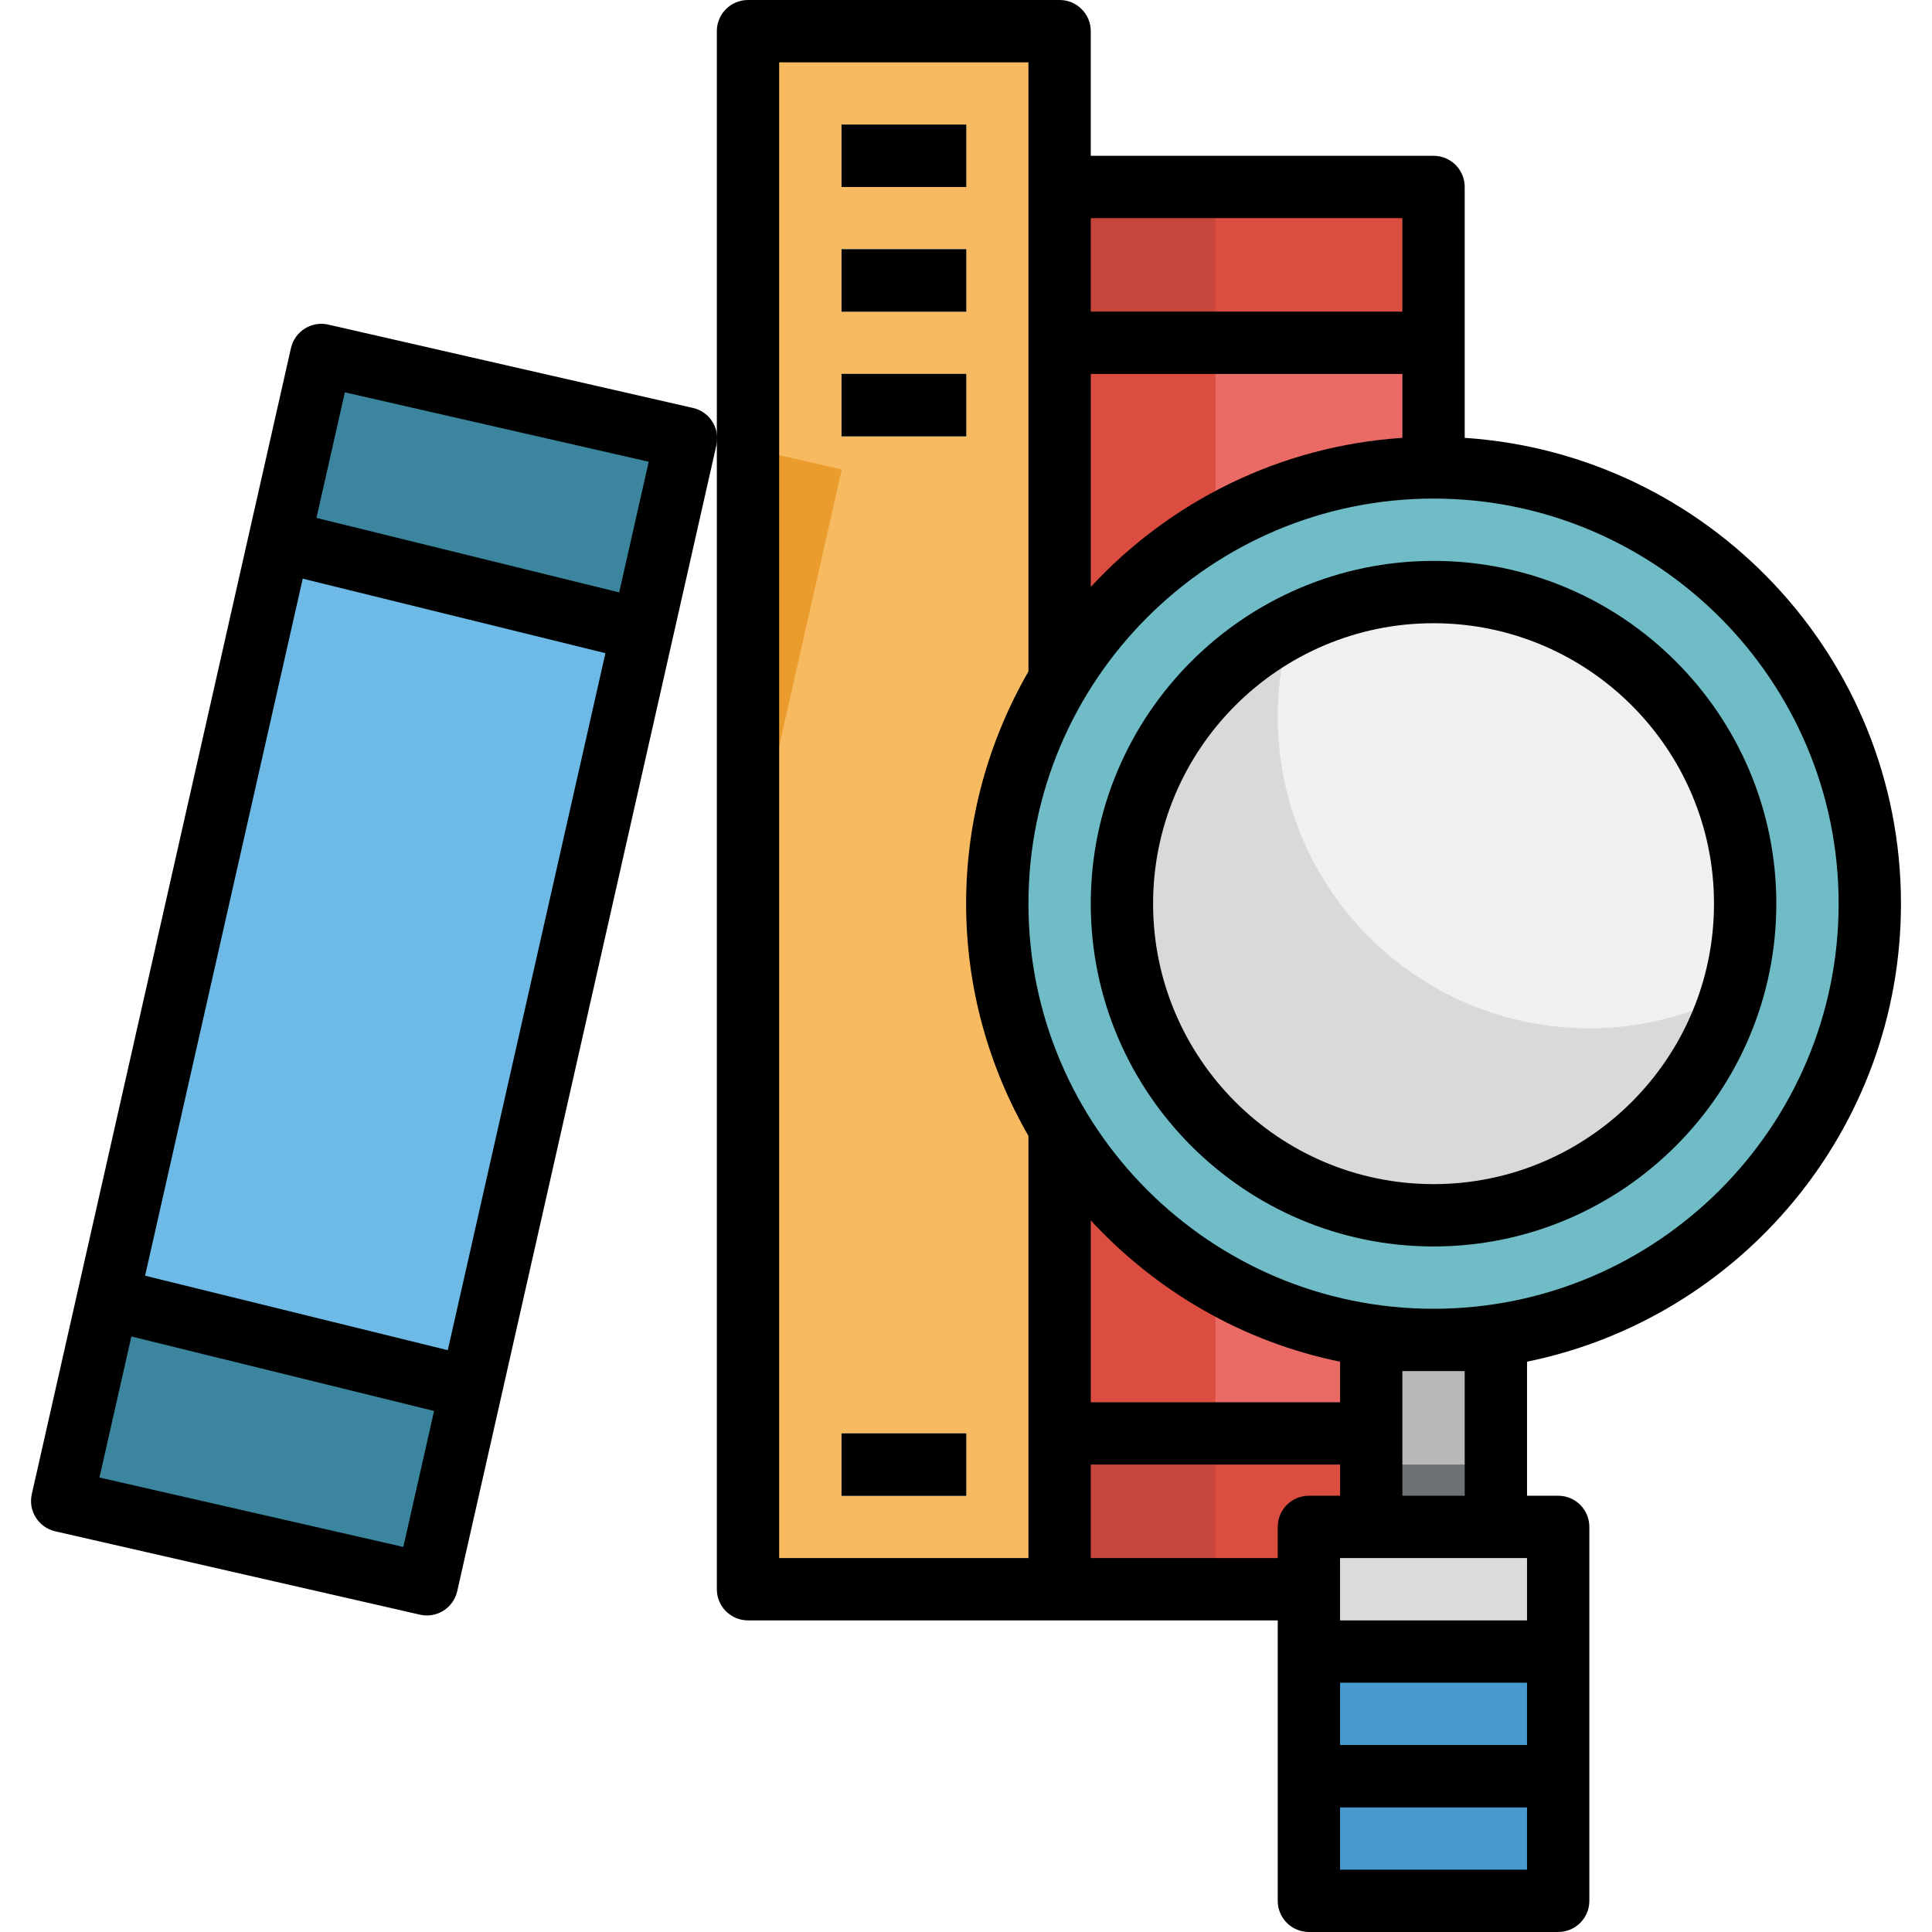
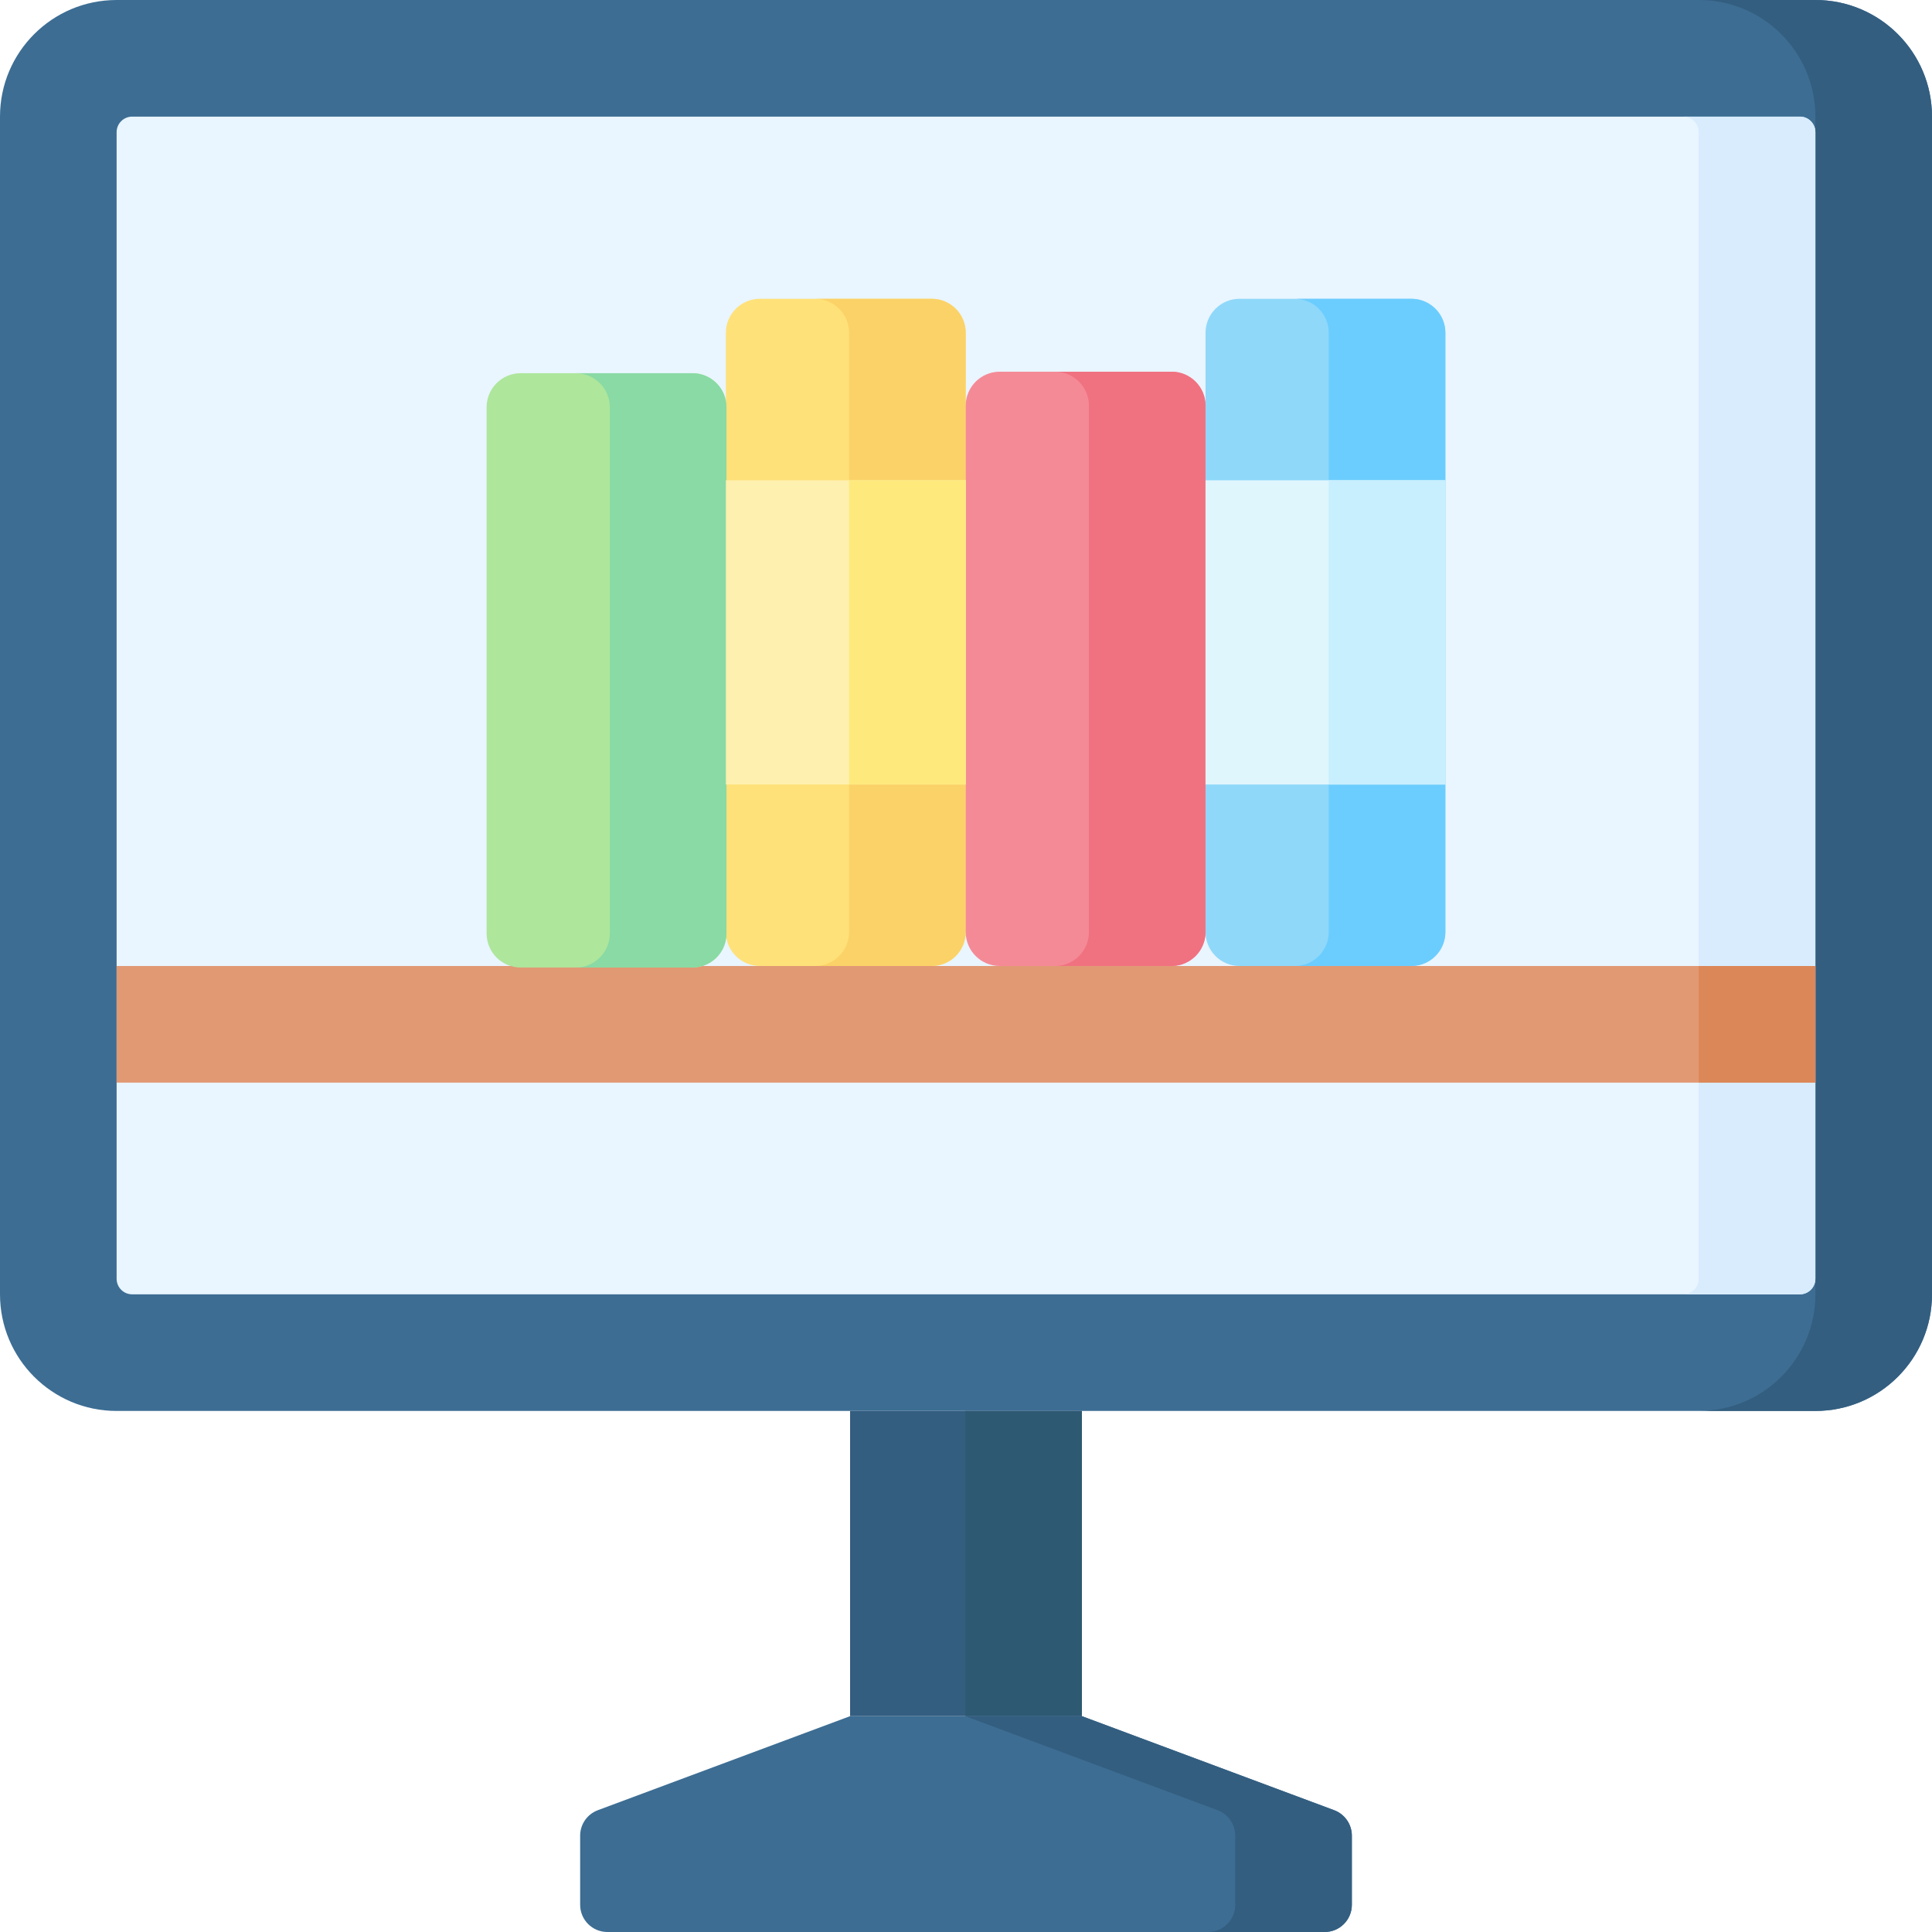
- <svg xmlns="http://www.w3.org/2000/svg" version="1.1" id="Capa_1" x="0px" y="0px" viewBox="0 0 512 512" style="enable-background:new 0 0 512 512;" xml:space="preserve">
-   <polyline style="fill:#EA6B65;" points="280.815,49.548 280.807,421.161 363.388,421.161 379.904,421.161 379.904,133.161   379.904,49.548 280.815,49.548 " />
-   <polygon style="fill:#6CBAE5;" points="113.111,419.857 16.483,397.774 85.165,94.068 181.785,116.15 " />
-   <polyline style="fill:#F7BA61;" points="280.807,421.161 198.226,421.161 198.226,8.258 280.807,8.258 280.807,181.677   280.807,297.29 280.807,421.161 355.13,421.161 " />
+ <svg xmlns="http://www.w3.org/2000/svg" id="Capa_1" enable-background="new 0 0 512 512" height="512" viewBox="0 0 512 512" width="512">
  <g>
-     <rect x="223.017" y="379.871" style="fill:#277BAA;" width="33.032" height="16.516" />
-     <rect x="223.017" y="33.032" style="fill:#277BAA;" width="33.032" height="16.516" />
-     <rect x="223.017" y="66.065" style="fill:#277BAA;" width="33.032" height="16.516" />
-     <rect x="223.017" y="99.097" style="fill:#277BAA;" width="33.032" height="16.516" />
+     <path d="m481.095 373.916h-450.19c-17.068 0-30.905-13.837-30.905-30.905v-312.106c0-17.068 13.837-30.905 30.905-30.905h450.189c17.069 0 30.906 13.837 30.906 30.905v312.105c0 17.069-13.837 30.906-30.905 30.906z" fill="#3d6d93" />
+     <path d="m481.095 0h-30.905c17.069 0 30.905 13.837 30.905 30.905v312.105c0 17.069-13.837 30.905-30.905 30.905h30.905c17.069 0 30.905-13.837 30.905-30.905v-312.105c0-17.068-13.837-30.905-30.905-30.905z" fill="#335e80" />
+     <path d="m30.905 338.89v-303.864c0-2.276 1.845-4.121 4.121-4.121h441.948c2.276 0 4.121 1.845 4.121 4.121v303.864c0 2.276-1.845 4.121-4.121 4.121h-441.948c-2.276 0-4.121-1.845-4.121-4.121z" fill="#e9f5ff" />
+     <path d="m476.974 30.905h-30.905c2.276 0 4.121 1.845 4.121 4.121v303.864c0 2.276-1.845 4.121-4.121 4.121h30.905c2.276 0 4.121-1.845 4.121-4.121v-303.864c0-2.276-1.845-4.121-4.121-4.121z" fill="#d8ecfe" />
+     <g>
+       <g>
+         <path d="m30.905 256h450.189v30.905h-450.189z" fill="#e19974" />
+       </g>
+       <path d="m450.189 256h30.905v30.905h-30.905z" fill="#dc8758" />
+       <g>
+         <path d="m246.908 256h-45.527c-4.979 0-9.015-4.036-9.015-9.015v-158.785c0-4.979 4.036-9.015 9.015-9.015h45.527c4.979 0 9.015 4.036 9.015 9.015v158.785c.001 4.979-4.036 9.015-9.015 9.015z" fill="#ffe179" />
+         <path d="m246.908 79.185h-30.905c4.979 0 9.015 4.036 9.015 9.015v158.785c0 4.979-4.036 9.015-9.015 9.015h30.905c4.979 0 9.015-4.036 9.015-9.015v-158.785c.001-4.979-4.036-9.015-9.015-9.015z" fill="#fbd268" />
+         <path d="m310.465 256h-45.527c-4.979 0-9.015-4.036-9.015-9.015v-139.467c0-4.979 4.036-9.015 9.015-9.015h45.527c4.979 0 9.015 4.036 9.015 9.015v139.466c.001 4.98-4.036 9.016-9.015 9.016z" fill="#f58a97" />
+         <path d="m310.465 98.503h-30.905c4.979 0 9.015 4.036 9.015 9.015v139.466c0 4.979-4.036 9.015-9.015 9.015h30.905c4.979 0 9.015-4.036 9.015-9.015v-139.466c.001-4.979-4.036-9.015-9.015-9.015z" fill="#f07281" />
+         <path d="m183.504 256.4h-45.527c-4.979 0-9.015-4.036-9.015-9.015v-139.467c0-4.979 4.036-9.015 9.015-9.015h45.527c4.979 0 9.015 4.036 9.015 9.015v139.466c0 4.98-4.036 9.016-9.015 9.016z" fill="#aee69c" />
+         <path d="m183.504 98.903h-30.905c4.979 0 9.015 4.036 9.015 9.015v139.466c0 4.979-4.036 9.015-9.015 9.015h30.905c4.979 0 9.015-4.036 9.015-9.015v-139.466c0-4.979-4.036-9.015-9.015-9.015z" fill="#89daa4" />
+         <path d="m374.023 256h-45.527c-4.979 0-9.015-4.036-9.015-9.015v-158.785c0-4.979 4.036-9.015 9.015-9.015h45.527c4.979 0 9.015 4.036 9.015 9.015v158.785c0 4.979-4.036 9.015-9.015 9.015z" fill="#8fd8fa" />
+         <path d="m374.023 79.185h-30.905c4.979 0 9.015 4.036 9.015 9.015v158.785c0 4.979-4.036 9.015-9.015 9.015h30.905c4.979 0 9.015-4.036 9.015-9.015v-158.785c0-4.979-4.036-9.015-9.015-9.015z" fill="#6bcdfe" />
+         <path d="m192.366 127.281h63.557v80.622h-63.557z" fill="#fef0ae" />
+         <path d="m225.018 127.281h30.905v80.622h-30.905z" fill="#fee97d" />
+         <path d="m319.481 127.281h63.557v80.622h-63.557z" fill="#dff6fd" />
+         <path d="m352.133 127.281h30.905v80.622h-30.905z" fill="#c8effe" />
+       </g>
+     </g>
+     <path d="m225.281 373.916h61.437v80.886h-61.437z" fill="#335e80" />
+     <path d="m255.813 373.916h30.905v80.886h-30.905z" fill="#2e5973" />
+     <path d="m358.254 486.476v18.313c0 3.983-3.229 7.211-7.211 7.211h-190.086c-3.983 0-7.211-3.229-7.211-7.211v-18.313c0-3.011 1.871-5.705 4.692-6.757l66.843-24.917h61.437l66.843 24.917c2.822 1.052 4.693 3.746 4.693 6.757z" fill="#3d6d93" />
+     <path d="m353.561 479.719-66.843-24.917h-30.905l66.843 24.917c2.821 1.052 4.692 3.746 4.692 6.757v18.313c0 3.983-3.229 7.211-7.211 7.211h30.905c3.983 0 7.211-3.229 7.211-7.211v-18.313c.001-3.011-1.87-5.705-4.692-6.757z" fill="#335e80" />
  </g>
-   <rect x="280.824" y="49.548" style="fill:#DC4D41;" width="99.089" height="41.29" />
-   <g>
-     <polygon style="fill:#3B869E;" points="170.281,167.019 181.785,116.15 85.165,94.068 74.017,143.377 77.931,144.285  " />
-     <polygon style="fill:#3B869E;" points="28.606,344.163 16.483,397.774 113.111,419.857 124.87,367.839 35.534,345.856  " />
-   </g>
-   <polygon style="fill:#EA9D2D;" points="198.226,234.29 223.075,124.408 198.226,118.726 " />
-   <rect x="280.824" y="49.548" style="fill:#DC4D41;" width="41.29" height="371.613" />
-   <rect x="280.824" y="49.548" style="fill:#C7463B;" width="41.282" height="41.29" />
-   <polygon style="fill:#DC4D41;" points="280.807,379.871 280.807,421.161 363.388,421.161 379.904,421.161 379.904,379.871 " />
-   <rect x="346.888" y="404.645" style="fill:#4799CF;" width="66.065" height="99.097" />
-   <rect x="363.404" y="346.839" style="fill:#B9B9B9;" width="33.032" height="66.065" />
-   <rect x="363.404" y="388.129" style="fill:#6C7175;" width="33.032" height="16.516" />
-   <rect x="346.888" y="462.452" style="fill:#277BAA;" width="66.065" height="16.516" />
-   <circle style="fill:#6FBBC6;" cx="379.92" cy="239.484" r="115.613" />
-   <circle style="fill:#D9D9D9;" cx="379.92" cy="239.484" r="82.581" />
-   <path style="fill:#F0F0F0;" d="M379.904,156.903c-13.618,0-26.434,3.353-37.764,9.199c-2.271,7.548-3.526,15.542-3.526,23.833  c0,45.609,36.971,82.581,82.581,82.581c13.618,0,26.434-3.353,37.764-9.199c2.271-7.548,3.526-15.542,3.526-23.833  C462.484,193.875,425.513,156.903,379.904,156.903z" />
-   <rect x="346.888" y="404.645" style="fill:#DBDBDB;" width="66.065" height="33.032" />
-   <rect x="280.824" y="379.871" style="fill:#C7463B;" width="41.29" height="41.29" />
-   <path d="M388.162,116.034V49.548c0-4.567-3.7-8.258-8.258-8.258h-90.839V8.258c0-4.567-3.7-8.258-8.258-8.258h-82.581  c-4.558,0-8.258,3.691-8.258,8.258v412.903c0,4.567,3.7,8.258,8.258,8.258h82.581h57.806v74.323c0,4.567,3.7,8.258,8.258,8.258  h66.065c4.558,0,8.258-3.691,8.258-8.258v-99.097c0-4.567-3.7-8.258-8.258-8.258h-8.258v-35.526  c56.469-11.512,99.097-61.547,99.097-121.377C503.775,173.964,452.616,120.312,388.162,116.034z M289.065,155.549V99.097h82.581  v16.937C339.068,118.198,309.958,132.963,289.065,155.549z M371.646,57.806v24.774h-82.581V57.806H371.646z M206.484,16.516h66.065  v161.429c-10.446,18.151-16.516,39.127-16.516,61.539c0,22.412,6.07,43.38,16.516,61.539v111.88h-66.065V16.516z M404.678,412.903  v16.516H355.13v-16.516h8.258h33.032H404.678z M355.13,445.935h49.548v16.516H355.13V445.935z M355.13,371.613h-66.065v-48.194  c17.292,18.704,40.176,32.165,66.065,37.442V371.613z M289.065,412.903v-24.774h66.065v8.258h-8.258  c-4.558,0-8.258,3.691-8.258,8.258v8.258H289.065z M355.13,495.484v-16.516h49.548v16.516H355.13z M388.162,363.355v33.032h-16.516  v-33.032H388.162z M379.904,346.839c-59.194,0-107.355-48.161-107.355-107.355s48.161-107.355,107.355-107.355  s107.355,48.161,107.355,107.355S439.106,346.839,379.904,346.839z" />
-   <path d="M379.904,148.645c-50.085,0-90.839,40.754-90.839,90.839s40.754,90.839,90.839,90.839s90.839-40.754,90.839-90.839  S429.997,148.645,379.904,148.645z M379.904,313.806c-40.977,0-74.323-33.338-74.323-74.323s33.346-74.323,74.323-74.323  s74.323,33.338,74.323,74.323S420.889,313.806,379.904,313.806z" />
-   <path d="M113.111,428.115c1.544,0,3.072-0.438,4.402-1.263c1.858-1.173,3.171-3.031,3.658-5.17l68.682-303.707  c1.007-4.443-1.775-8.861-6.218-9.868L86.999,86.024c-2.139-0.512-4.385-0.099-6.235,1.057c-1.858,1.173-3.171,3.031-3.658,5.17  L8.431,395.949c-1.007,4.443,1.775,8.853,6.218,9.868l96.619,22.082C111.88,428.048,112.491,428.115,113.111,428.115z   M118.668,357.814l-80.219-19.737l41.778-184.725l80.219,19.745L118.668,357.814z M91.392,103.969l80.524,18.399l-7.829,34.626  l-80.219-19.745L91.392,103.969z M26.36,391.556l8.456-37.376l80.219,19.737l-8.151,36.038L26.36,391.556z" />
-   <rect x="223.017" y="379.871" width="33.032" height="16.516" />
-   <rect x="223.017" y="33.032" width="33.032" height="16.516" />
-   <rect x="223.017" y="66.065" width="33.032" height="16.516" />
-   <rect x="223.017" y="99.097" width="33.032" height="16.516" />
-   <g>
- </g>
-   <g>
- </g>
-   <g>
- </g>
-   <g>
- </g>
-   <g>
- </g>
-   <g>
- </g>
-   <g>
- </g>
-   <g>
- </g>
-   <g>
- </g>
-   <g>
- </g>
-   <g>
- </g>
-   <g>
- </g>
-   <g>
- </g>
-   <g>
- </g>
-   <g>
- </g>
</svg>
